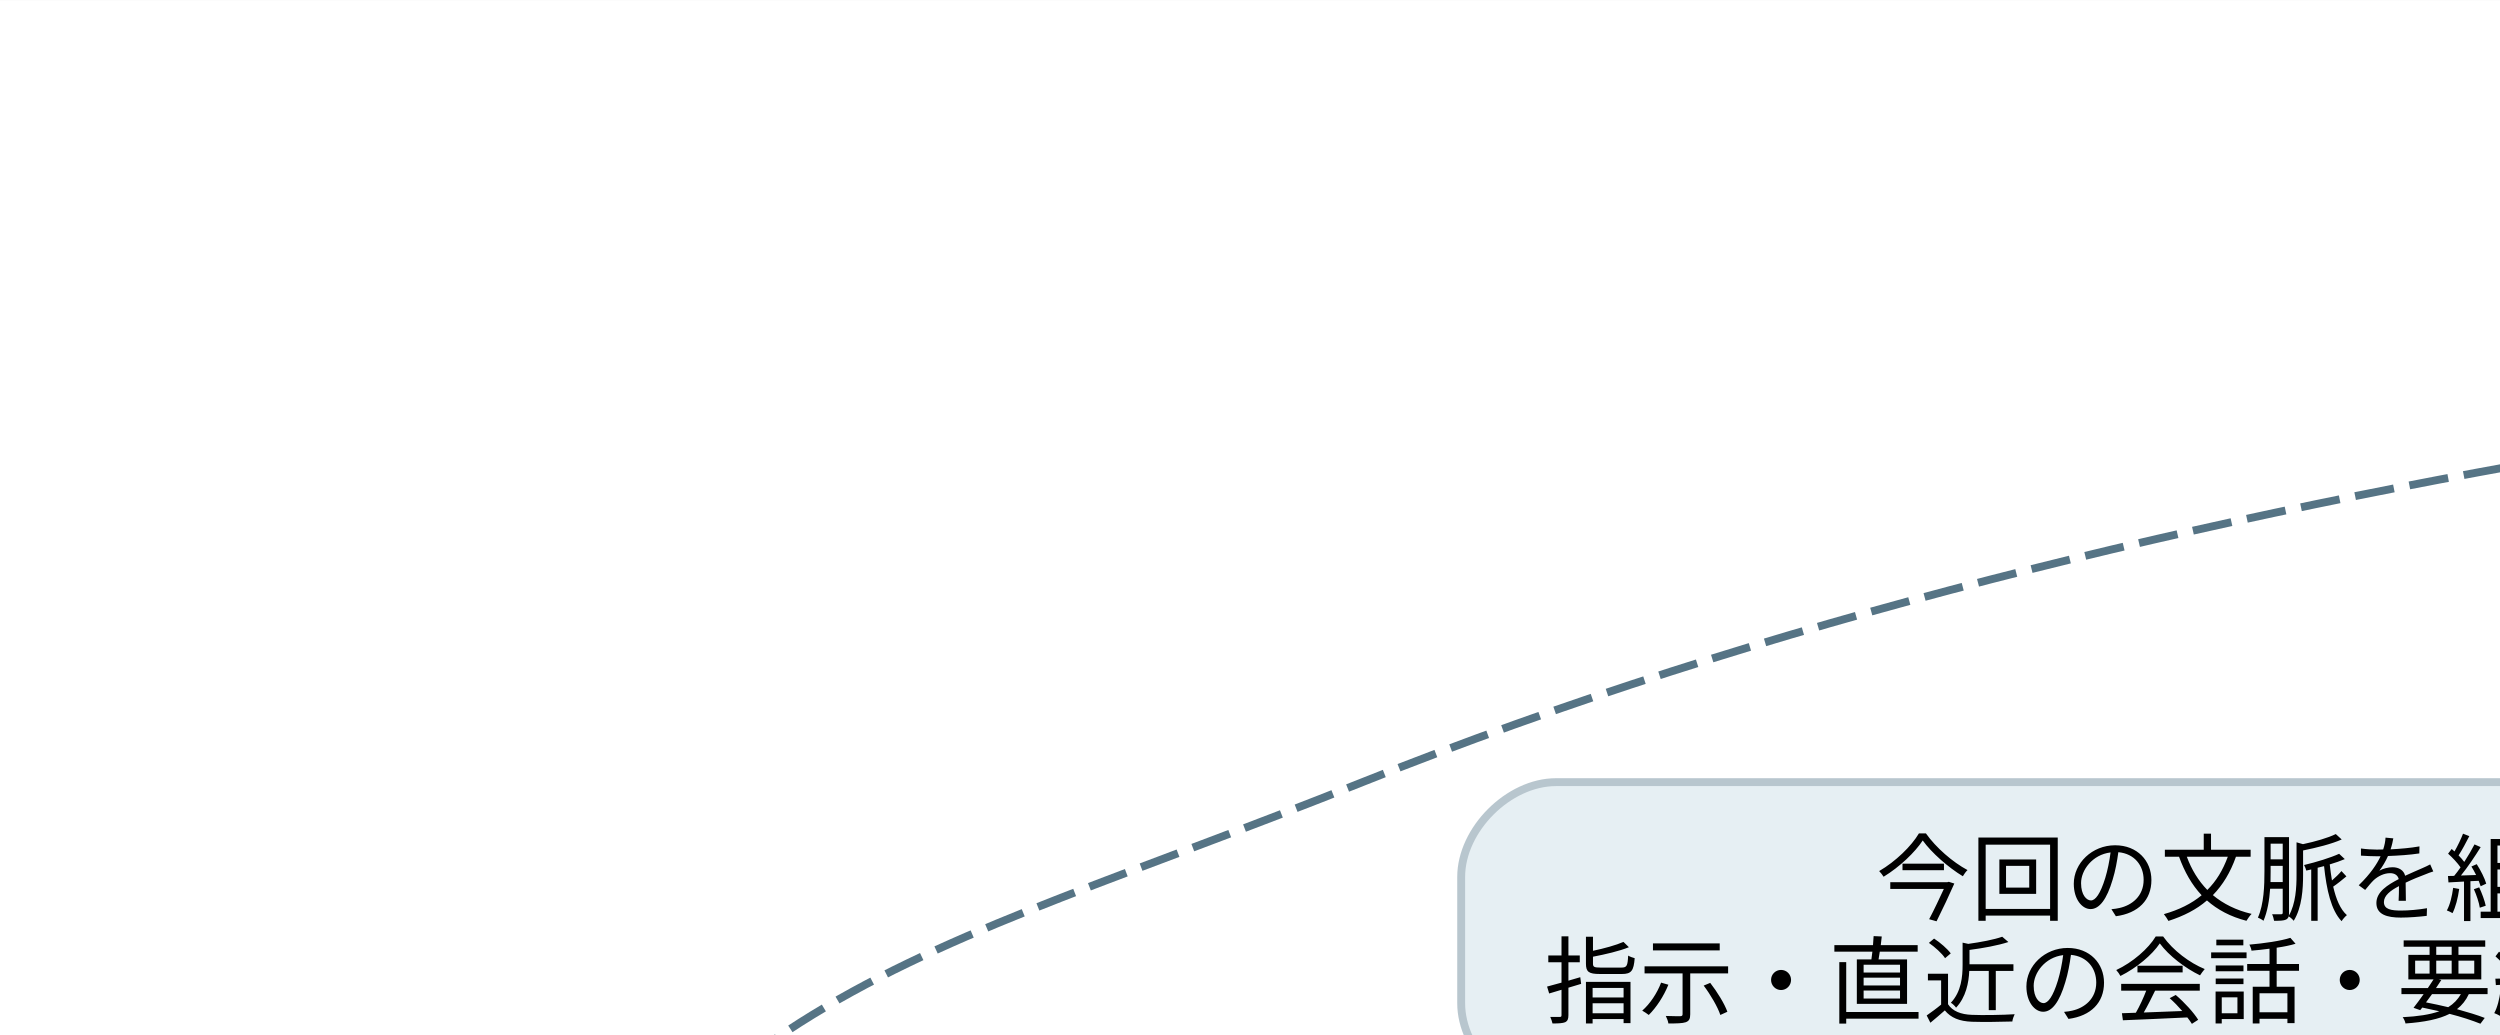
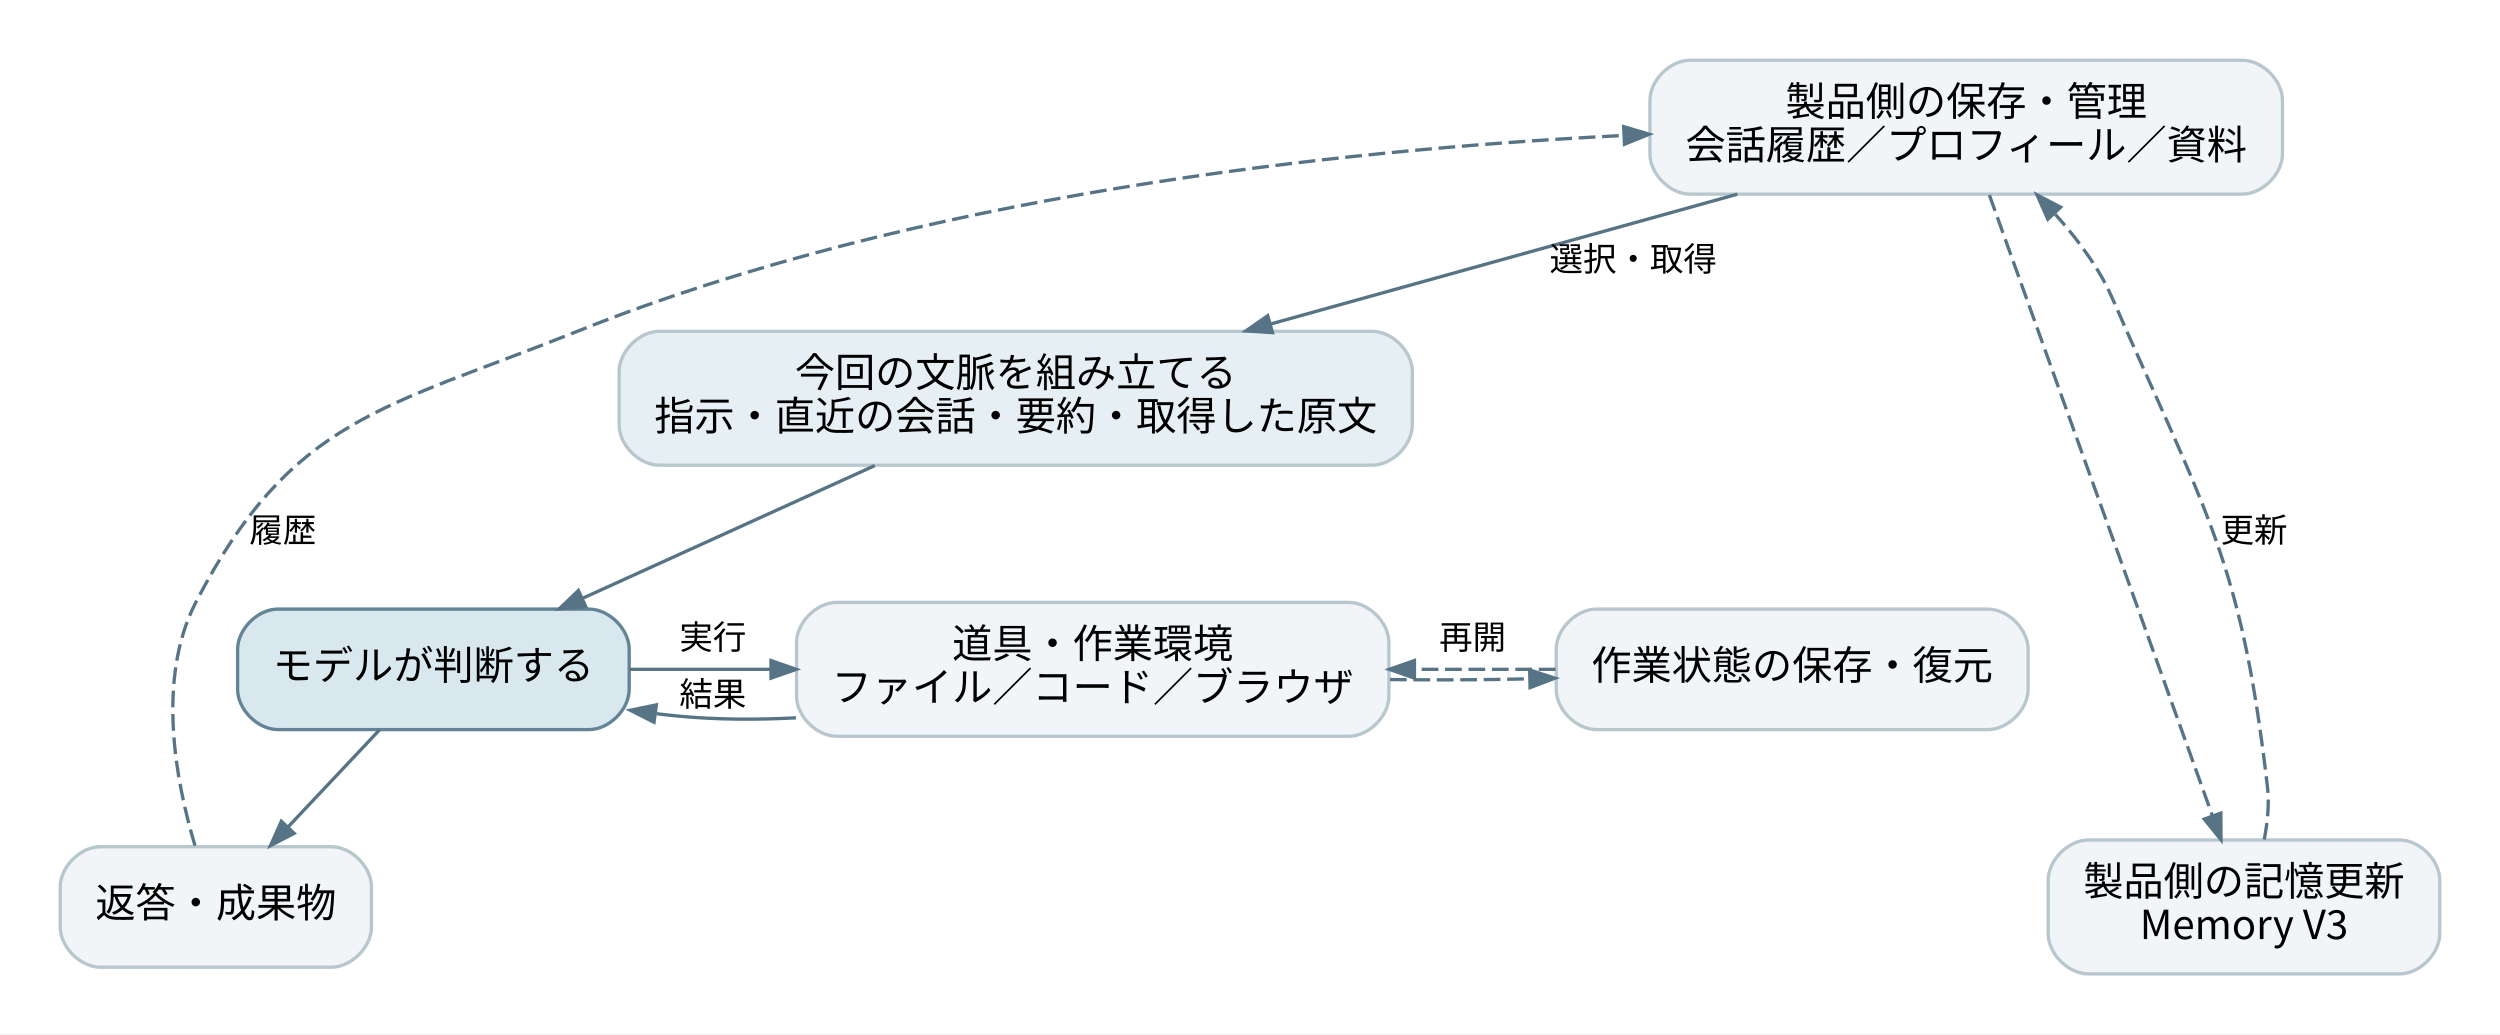
- <svg xmlns="http://www.w3.org/2000/svg" width="1764pt" height="730pt" viewBox="0.00 0.00 747.00 309.00">
-   <g id="graph0" class="graph" transform="scale(2.36 2.36) rotate(0) translate(18 291)">
+ <svg xmlns="http://www.w3.org/2000/svg" width="747pt" height="309pt" viewBox="0.00 0.00 747.00 309.00">
+   <g id="graph0" class="graph" transform="scale(1 1) rotate(0) translate(18 291)">
    <polygon fill="white" stroke="transparent" points="-18,18 -18,-291 729,-291 729,18 -18,18" />
    <g id="node1" class="node">
      <path fill="#f1f5f7" stroke="#b8c6ce" d="M652,-273C652,-273 487,-273 487,-273 481,-273 475,-267 475,-261 475,-261 475,-245 475,-245 475,-239 481,-233 487,-233 487,-233 652,-233 652,-233 658,-233 664,-239 664,-245 664,-245 664,-261 664,-261 664,-267 658,-273 652,-273" />
      <text text-anchor="middle" x="569.5" y="-256.4" font-family="Noto Sans CJK JP" font-size="12.00">製品側の保存・管理</text>
      <text text-anchor="middle" x="569.5" y="-243.4" font-family="Noto Sans CJK JP" font-size="12.00">会話履歴／プロフィール／資料</text>
    </g>
    <g id="node2" class="node">
      <path fill="#e6eff3" stroke="#b8c6ce" d="M392,-192C392,-192 179,-192 179,-192 173,-192 167,-186 167,-180 167,-180 167,-164 167,-164 167,-158 173,-152 179,-152 179,-152 392,-152 392,-152 398,-152 404,-158 404,-164 404,-164 404,-180 404,-180 404,-186 398,-192 392,-192" />
      <text text-anchor="middle" x="285.5" y="-175.4" font-family="Noto Sans CJK JP" font-size="12.00">今回の文脈を組み立てる</text>
      <text text-anchor="middle" x="285.5" y="-162.4" font-family="Noto Sans CJK JP" font-size="12.00">指示・直近の会話・要約・取得した原文</text>
    </g>
    <g id="edge1" class="edge">
      <path fill="none" stroke="#567485" d="M501.11,-232.98C459.07,-221.28 405.12,-206.27 361.7,-194.2" />
      <polygon fill="#567485" stroke="#567485" points="362.21,-191.61 354.28,-192.13 360.8,-196.67 362.21,-191.61" />
      <text text-anchor="middle" x="470" y="-210" font-family="Noto Sans CJK JP" font-size="10.00">選択・取得</text>
    </g>
    <g id="node7" class="node">
      <path fill="#f1f5f7" stroke="#b8c6ce" d="M699,-40C699,-40 606,-40 606,-40 600,-40 594,-34 594,-28 594,-28 594,-12 594,-12 594,-6 600,0 606,0 606,0 699,0 699,0 705,0 711,-6 711,-12 711,-12 711,-28 711,-28 711,-34 705,-40 699,-40" />
      <text text-anchor="middle" x="652.5" y="-23.4" font-family="Noto Sans CJK JP" font-size="12.00">製品側の記憶更新</text>
      <text text-anchor="middle" x="652.5" y="-10.4" font-family="Noto Sans CJK JP" font-size="12.00">Memory V3</text>
    </g>
    <g id="edge9" class="edge">
      <path fill="none" stroke="#567485" stroke-dasharray="5,2" d="M576.43,-232.7C591.3,-191.33 626.26,-94.03 643.1,-47.15" />
      <polygon fill="#567485" stroke="#567485" points="645.58,-48.03 645.64,-40.08 640.64,-46.25 645.58,-48.03" />
    </g>
    <g id="node3" class="node">
      <path fill="#d8e8ee" stroke="#628496" d="M158,-109C158,-109 65,-109 65,-109 59,-109 53,-103 53,-97 53,-97 53,-85 53,-85 53,-79 59,-73 65,-73 65,-73 158,-73 158,-73 164,-73 170,-79 170,-85 170,-85 170,-97 170,-97 170,-103 164,-109 158,-109" />
      <text text-anchor="middle" x="111.5" y="-87.9" font-family="Noto Sans CJK JP" font-size="12.00">モデルが判断する</text>
    </g>
    <g id="edge2" class="edge">
      <path fill="none" stroke="#567485" d="M243.38,-151.88C216.97,-139.89 182.97,-124.45 156.11,-112.25" />
      <polygon fill="#567485" stroke="#567485" points="157,-109.78 149.09,-109.07 154.83,-114.56 157,-109.78" />
    </g>
    <g id="node4" class="node">
      <path fill="#f1f5f7" stroke="#b8c6ce" d="M385,-111C385,-111 232,-111 232,-111 226,-111 220,-105 220,-99 220,-99 220,-83 220,-83 220,-77 226,-71 232,-71 232,-71 385,-71 385,-71 391,-71 397,-77 397,-83 397,-83 397,-99 397,-99 397,-105 391,-111 385,-111" />
      <text text-anchor="middle" x="308.5" y="-94.4" font-family="Noto Sans CJK JP" font-size="12.00">道具・作業環境</text>
      <text text-anchor="middle" x="308.5" y="-81.4" font-family="Noto Sans CJK JP" font-size="12.00">ファイル／コード／ブラウザ</text>
    </g>
    <g id="edge3" class="edge">
      <path fill="none" stroke="#567485" d="M170.07,-91C183.4,-91 197.9,-91 212.34,-91" />
      <polygon fill="#567485" stroke="#567485" points="212.38,-93.63 219.88,-91 212.38,-88.38 212.38,-93.63" />
      <text text-anchor="middle" x="195" y="-97" font-family="Noto Sans CJK JP" font-size="10.00">実行</text>
    </g>
    <g id="node5" class="node">
      <path fill="#f1f5f7" stroke="#b8c6ce" d="M81,-38C81,-38 12,-38 12,-38 6,-38 0,-32 0,-26 0,-26 0,-14 0,-14 0,-8 6,-2 12,-2 12,-2 81,-2 81,-2 87,-2 93,-8 93,-14 93,-14 93,-26 93,-26 93,-32 87,-38 81,-38" />
      <text text-anchor="middle" x="46.5" y="-16.9" font-family="Noto Sans CJK JP" font-size="12.00">返答・成果物</text>
    </g>
    <g id="edge5" class="edge">
      <path fill="none" stroke="#567485" d="M95.43,-72.94C87.21,-64.22 77.09,-53.47 68.19,-44.03" />
      <polygon fill="#567485" stroke="#567485" points="69.89,-42 62.83,-38.34 66.07,-45.6 69.89,-42" />
    </g>
    <g id="edge4" class="edge">
      <path fill="none" stroke="#567485" d="M219.83,-76.51C208.13,-75.9 196.28,-75.94 185,-77 182.76,-77.21 180.48,-77.46 178.19,-77.74" />
      <polygon fill="#567485" stroke="#567485" points="177.42,-75.19 170.33,-78.78 178.11,-80.39 177.42,-75.19" />
      <text text-anchor="middle" x="195" y="-80" font-family="Noto Sans CJK JP" font-size="10.00">結果</text>
    </g>
    <g id="node6" class="node">
      <path fill="#f1f5f7" stroke="#b8c6ce" d="M576,-109C576,-109 459,-109 459,-109 453,-109 447,-103 447,-97 447,-97 447,-85 447,-85 447,-79 453,-73 459,-73 459,-73 576,-73 576,-73 582,-73 588,-79 588,-85 588,-85 588,-97 588,-97 588,-103 582,-109 576,-109" />
      <text text-anchor="middle" x="517.5" y="-87.9" font-family="Noto Sans CJK JP" font-size="12.00">作業状態の保存・復元</text>
    </g>
    <g id="edge6" class="edge">
      <path fill="none" stroke="#567485" stroke-dasharray="5,2" d="M397.33,-87.95C408.44,-87.82 419.65,-87.82 430.33,-88 433.15,-88.05 436.01,-88.11 438.91,-88.17" />
      <polygon fill="#567485" stroke="#567485" points="439.06,-90.8 446.62,-88.36 439.19,-85.55 439.06,-90.8" />
    </g>
    <g id="edge8" class="edge">
      <path fill="none" stroke="#567485" stroke-dasharray="5,2" d="M40.27,-38.33C34.57,-57.29 28.65,-88.04 40.5,-111 69.01,-166.23 96.8,-168.91 154.5,-192 255.86,-232.56 380.89,-246.19 467.07,-250.52" />
      <polygon fill="#567485" stroke="#567485" points="467.15,-253.16 474.76,-250.89 467.4,-247.91 467.15,-253.16" />
      <text text-anchor="middle" x="66.5" y="-129" font-family="Noto Sans CJK JP" font-size="10.00">履歴</text>
    </g>
    <g id="edge7" class="edge">
      <path fill="none" stroke="#567485" stroke-dasharray="5,2" d="M446.78,-91C433.33,-91 419.03,-91 404.94,-91" />
      <polygon fill="#567485" stroke="#567485" points="404.63,-88.38 397.13,-91 404.63,-93.63 404.63,-88.38" />
      <text text-anchor="middle" x="422" y="-97" font-family="Noto Sans CJK JP" font-size="10.00">再開</text>
    </g>
    <g id="edge10" class="edge">
      <path fill="none" stroke="#567485" stroke-dasharray="5,2" d="M658.55,-40.17C659.56,-45.28 660.1,-50.83 659.5,-56 652.17,-118.84 643.23,-134.21 617.5,-192 612.16,-203.99 611.33,-207.47 603.5,-218 601.25,-221.02 598.74,-224.04 596.13,-226.95" />
      <polygon fill="#567485" stroke="#567485" points="593.89,-225.49 590.67,-232.76 597.72,-229.09 593.89,-225.49" />
      <text text-anchor="middle" x="655.5" y="-129" font-family="Noto Sans CJK JP" font-size="10.00">更新</text>
    </g>
  </g>
</svg>
